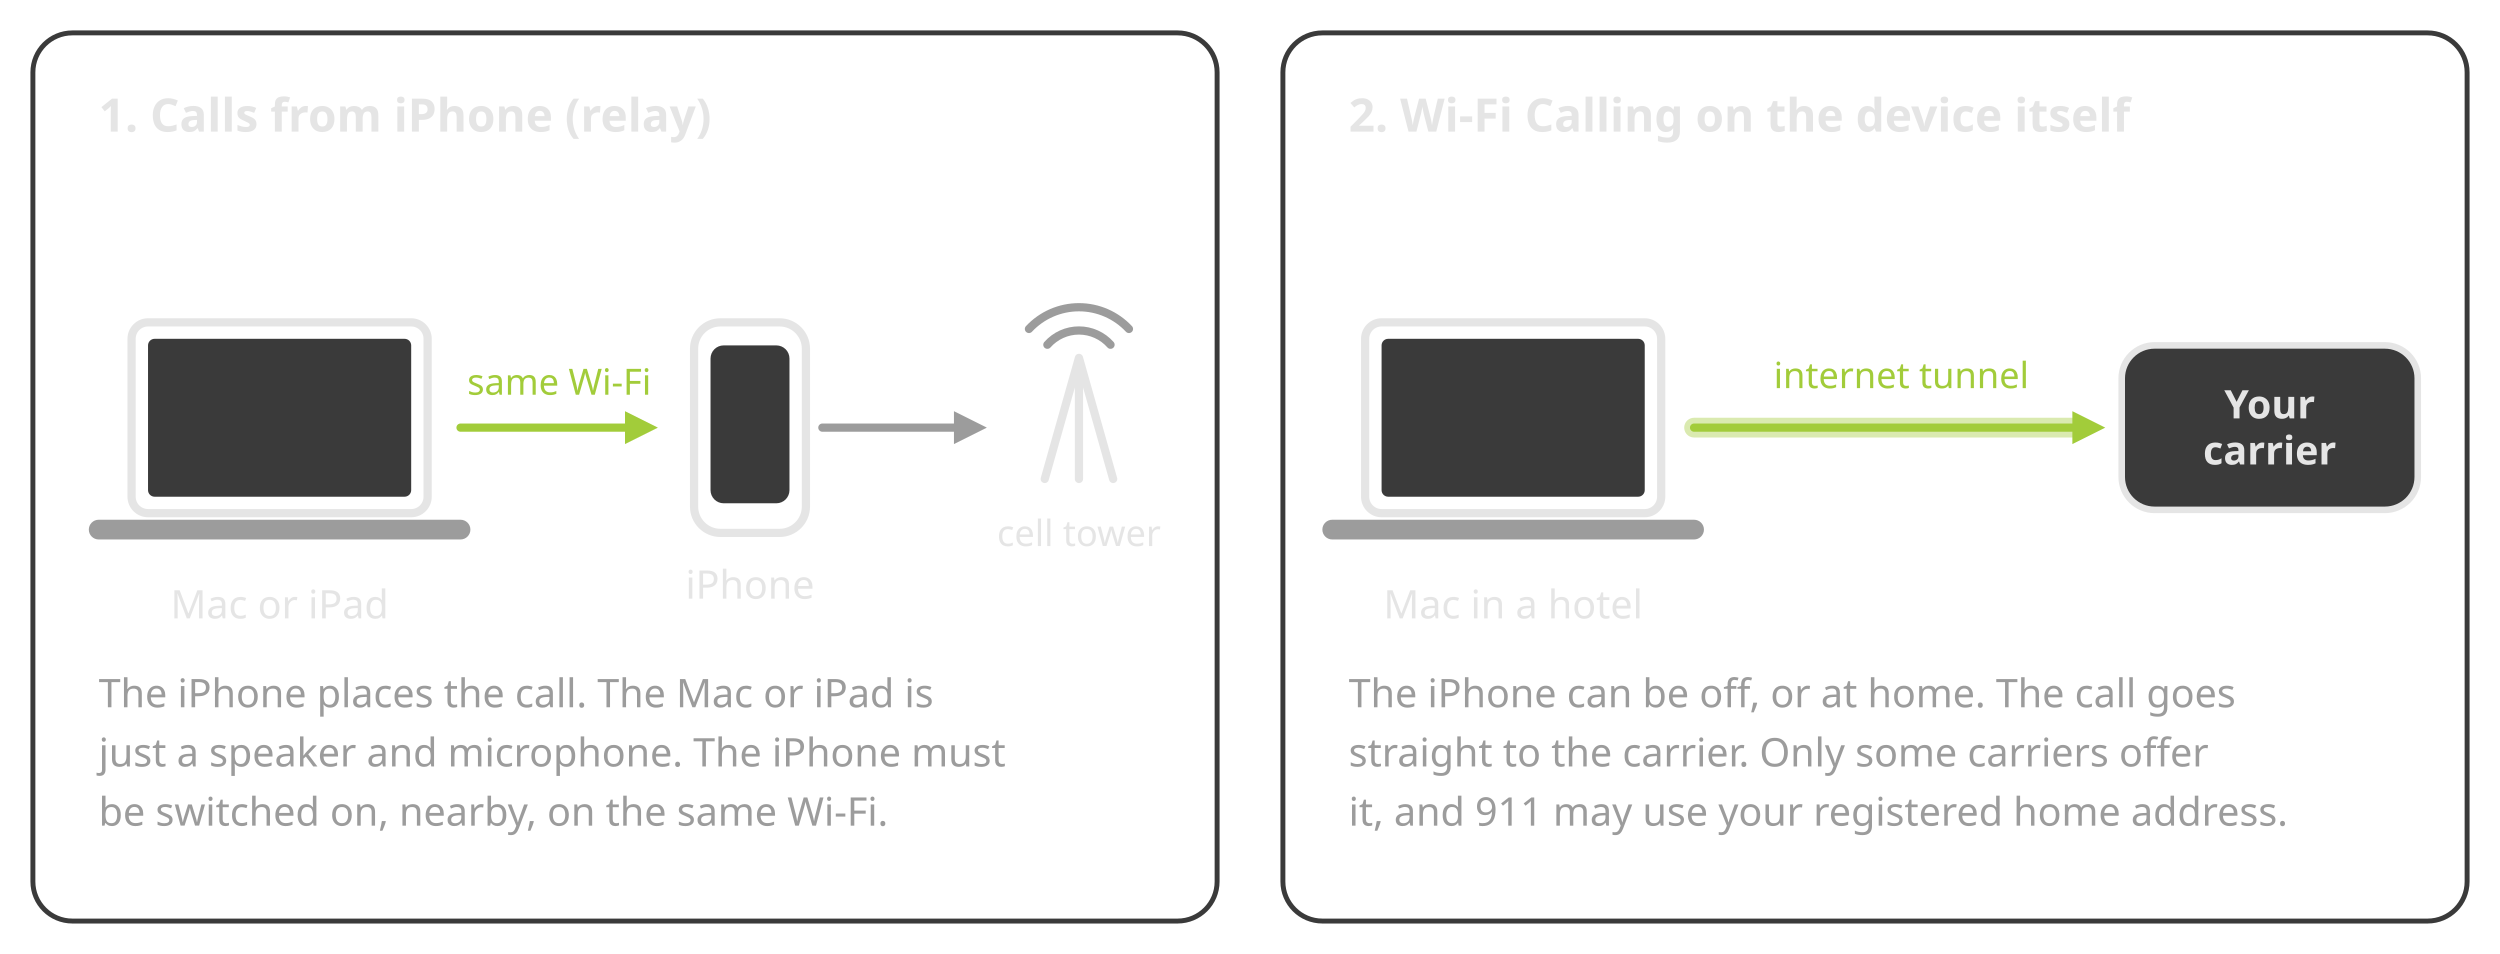
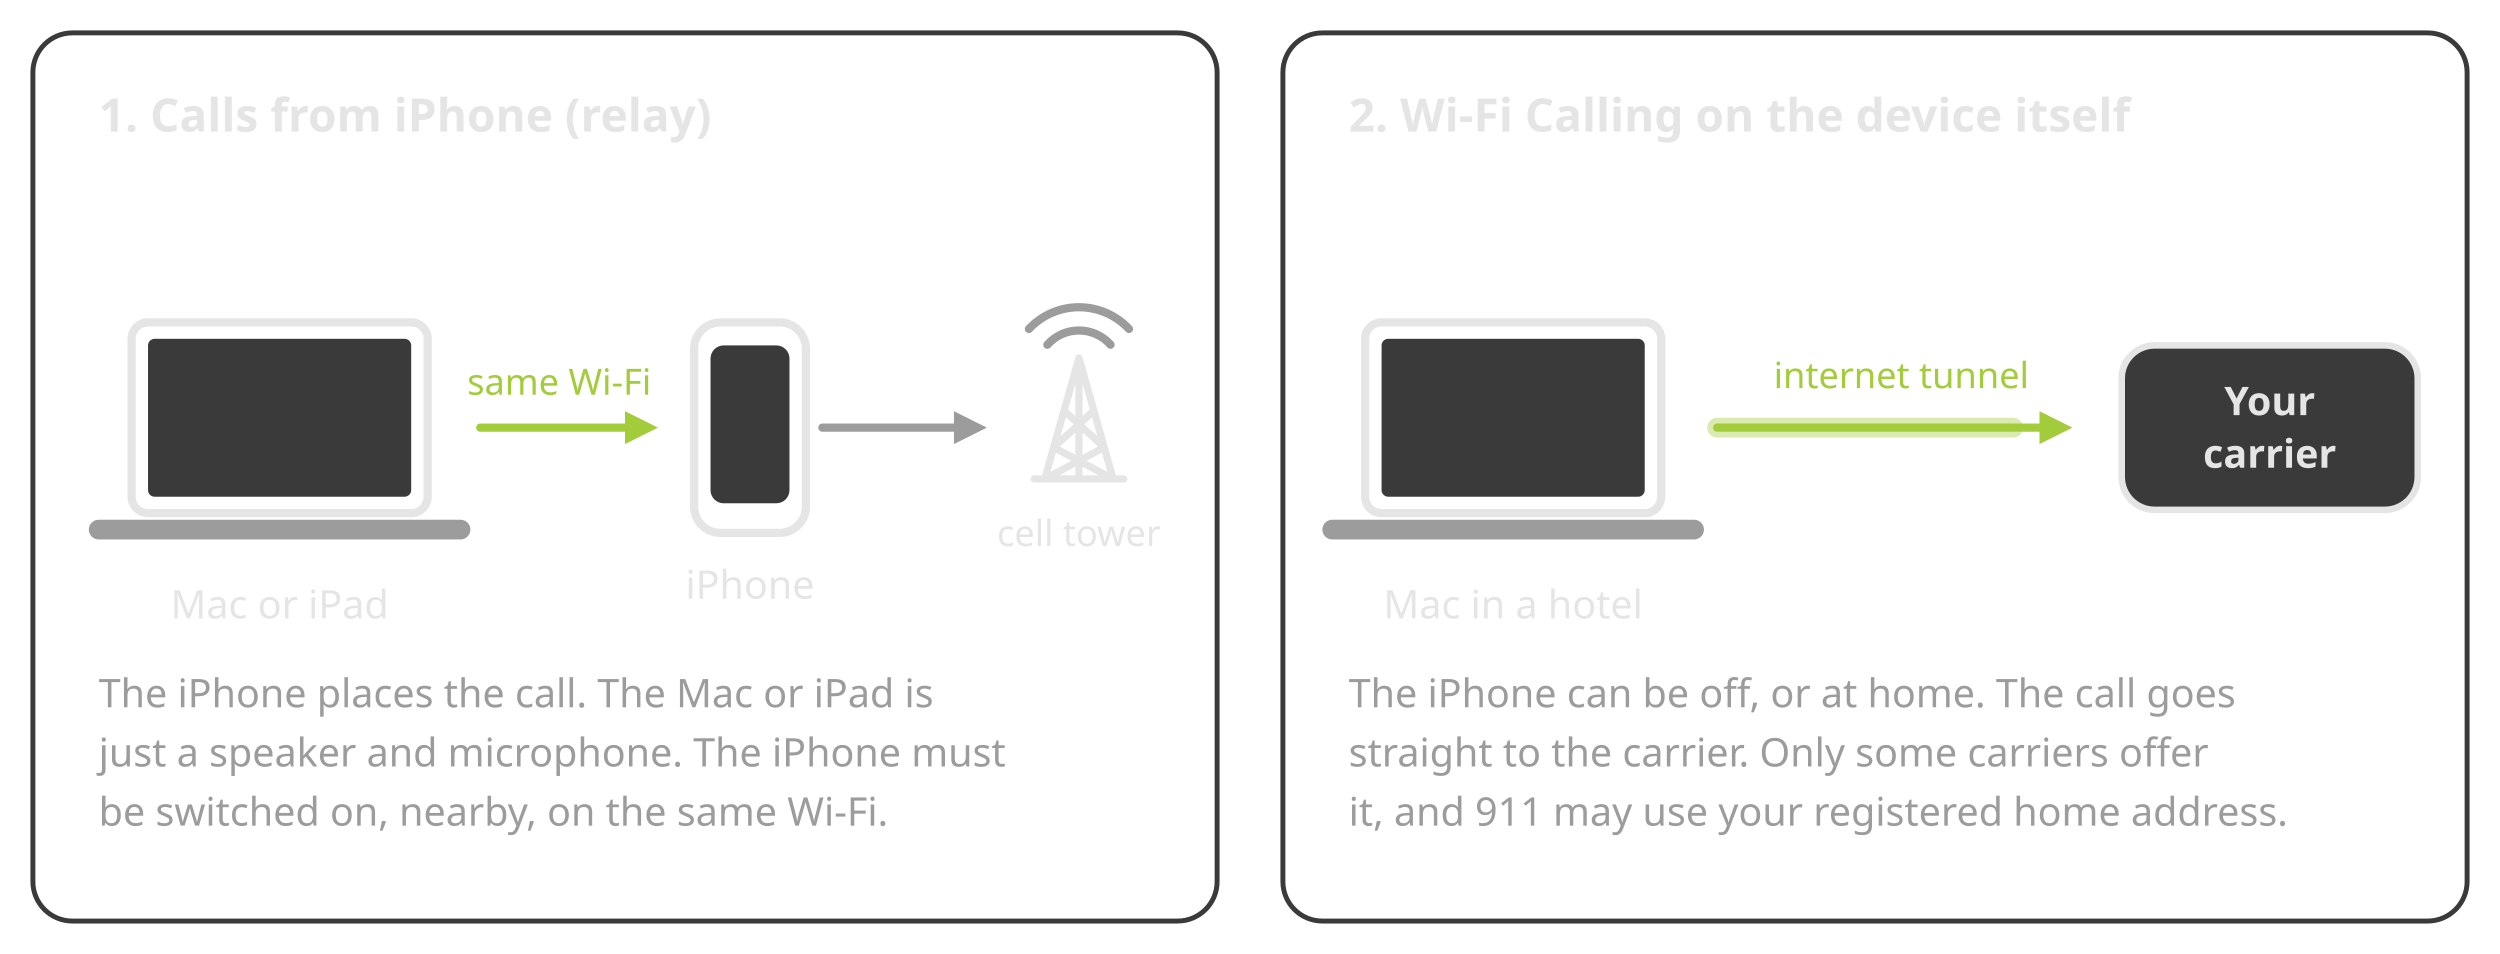
<svg xmlns="http://www.w3.org/2000/svg" viewBox="0 0 760 290" width="760" height="290" role="img" aria-label="Two ways to call from a Mac or iPad: relayed through a nearby iPhone, or Wi-Fi Calling straight to the carrier">
  <rect x="10" y="10" width="360" height="270" rx="12" fill="none" stroke="#3A3A3A" stroke-width="1.5" />
  <text x="30" y="40" font-family="IBM Plex Sans" font-size="14" fill="#E5E5E5" text-anchor="start" font-weight="600">1. Calls from iPhone (relay)</text>
  <rect x="40" y="98" width="90" height="58" rx="5" fill="none" stroke="#E5E5E5" stroke-width="2.5" />
  <rect x="45" y="103" width="80" height="48" rx="2" fill="#3A3A3A" />
  <rect x="27" y="158" width="116" height="6" rx="3" fill="#9C9C9C" />
  <text x="85" y="188" font-family="IBM Plex Sans" font-size="12" fill="#E5E5E5" text-anchor="middle" font-weight="400">Mac or iPad</text>
-   <line x1="140" y1="130" x2="190.0" y2="130.0" stroke="#A2CC3A" stroke-width="2.5" stroke-linecap="round" />
+   <line x1="146" y1="130" x2="190.0" y2="130.0" stroke="#A2CC3A" stroke-width="2.5" stroke-linecap="round" />
  <path d="M200.00 130.00 L190.00 135.00 L190.00 125.00 Z" fill="#A2CC3A" />
  <text x="170" y="120" font-family="IBM Plex Sans" font-size="11" fill="#A2CC3A" text-anchor="middle" font-weight="400">same Wi-Fi</text>
  <rect x="211.0" y="98.0" width="34" height="64" rx="8" fill="none" stroke="#E5E5E5" stroke-width="2.5" />
  <rect x="216.0" y="105.0" width="24" height="48" rx="4" fill="#3A3A3A" />
  <text x="228" y="182" font-family="IBM Plex Sans" font-size="12" fill="#E5E5E5" text-anchor="middle" font-weight="400">iPhone</text>
  <line x1="250" y1="130" x2="290.0" y2="130.0" stroke="#9C9C9C" stroke-width="2.5" stroke-linecap="round" />
  <path d="M300.00 130.00 L290.00 135.00 L290.00 125.00 Z" fill="#9C9C9C" />
-   <path d="M328 108.8L317.6 145.6M328 108.8L338.4 145.6M328 108.8V145.6" fill="none" stroke="#E5E5E5" stroke-width="2.5" stroke-linecap="round" stroke-linejoin="round" />
+   <path d="M328.0 108.8L317.6 145.6M328.0 108.8L338.4 145.6M328.0 108.8V145.6M323.44 124.8L335.68 136.0M332.56 124.8L320.32 136.0M320.32 136.0L338.4 145.6M335.68 136.0L317.6 145.6M314.4 145.6H341.6" fill="none" stroke="#E5E5E5" stroke-width="2.2" stroke-linecap="round" stroke-linejoin="round" />
  <path d="M318.4 104.8a12.8 12.8 0 0 1 19.2 0" fill="none" stroke="#9C9C9C" stroke-width="2.5" stroke-linecap="round" stroke-linejoin="round" />
  <path d="M312.8 100.0a20.8 20.8 0 0 1 30.4 0" fill="none" stroke="#9C9C9C" stroke-width="2.5" stroke-linecap="round" stroke-linejoin="round" />
  <text x="328" y="166" font-family="IBM Plex Sans" font-size="11" fill="#E5E5E5" text-anchor="middle" font-weight="400">cell tower</text>
  <text x="30" y="215" font-family="IBM Plex Sans" font-size="12" fill="#9C9C9C" text-anchor="start" font-weight="400">The iPhone places the call. The Mac or iPad is</text>
  <text x="30" y="233" font-family="IBM Plex Sans" font-size="12" fill="#9C9C9C" text-anchor="start" font-weight="400">just a speaker and microphone. The iPhone must</text>
  <text x="30" y="251" font-family="IBM Plex Sans" font-size="12" fill="#9C9C9C" text-anchor="start" font-weight="400">be switched on, nearby, on the same Wi-Fi.</text>
  <rect x="390" y="10" width="360" height="270" rx="12" fill="none" stroke="#3A3A3A" stroke-width="1.5" />
  <text x="410" y="40" font-family="IBM Plex Sans" font-size="14" fill="#E5E5E5" text-anchor="start" font-weight="600">2. Wi-Fi Calling on the device itself</text>
  <rect x="415" y="98" width="90" height="58" rx="5" fill="none" stroke="#E5E5E5" stroke-width="2.5" />
  <rect x="420" y="103" width="80" height="48" rx="2" fill="#3A3A3A" />
  <rect x="402" y="158" width="116" height="6" rx="3" fill="#9C9C9C" />
  <text x="460" y="188" font-family="IBM Plex Sans" font-size="12" fill="#E5E5E5" text-anchor="middle" font-weight="400">Mac in a hotel</text>
-   <path d="M515 130 H630" fill="none" stroke="#A2CC3A" stroke-width="6" stroke-opacity="0.4" stroke-linecap="round" stroke-linejoin="round" />
-   <line x1="515" y1="130" x2="630.0" y2="130.0" stroke="#A2CC3A" stroke-width="2.5" stroke-linecap="round" />
-   <path d="M640.00 130.00 L630.00 135.00 L630.00 125.00 Z" fill="#A2CC3A" />
+   <path d="M522 130 H612" fill="none" stroke="#A2CC3A" stroke-width="6" stroke-opacity="0.4" stroke-linecap="round" stroke-linejoin="round" />
+   <line x1="522" y1="130" x2="620.0" y2="130.0" stroke="#A2CC3A" stroke-width="2.5" stroke-linecap="round" />
+   <path d="M630.00 130.00 L620.00 135.00 L620.00 125.00 Z" fill="#A2CC3A" />
  <text x="578" y="118" font-family="IBM Plex Sans" font-size="11" fill="#A2CC3A" text-anchor="middle" font-weight="400">internet tunnel</text>
  <rect x="645" y="105" width="90" height="50" rx="10" fill="#3A3A3A" stroke="#E5E5E5" stroke-width="2" />
-   <text x="690.0" y="127.2" font-family="IBM Plex Sans" font-size="12" fill="#E5E5E5" text-anchor="middle" font-weight="600">Your</text>
-   <text x="690.0" y="141.2" font-family="IBM Plex Sans" font-size="12" fill="#E5E5E5" text-anchor="middle" font-weight="600">carrier</text>
+   <text x="690.0" y="126.2" font-family="IBM Plex Sans" font-size="12" fill="#E5E5E5" text-anchor="middle" font-weight="600">Your</text>
+   <text x="690.0" y="142.2" font-family="IBM Plex Sans" font-size="12" fill="#E5E5E5" text-anchor="middle" font-weight="600">carrier</text>
  <text x="410" y="215" font-family="IBM Plex Sans" font-size="12" fill="#9C9C9C" text-anchor="start" font-weight="400">The iPhone can be off, or at home. The call goes</text>
  <text x="410" y="233" font-family="IBM Plex Sans" font-size="12" fill="#9C9C9C" text-anchor="start" font-weight="400">straight to the carrier. Only some carriers offer</text>
  <text x="410" y="251" font-family="IBM Plex Sans" font-size="12" fill="#9C9C9C" text-anchor="start" font-weight="400">it, and 911 may use your registered home address.</text>
</svg>
